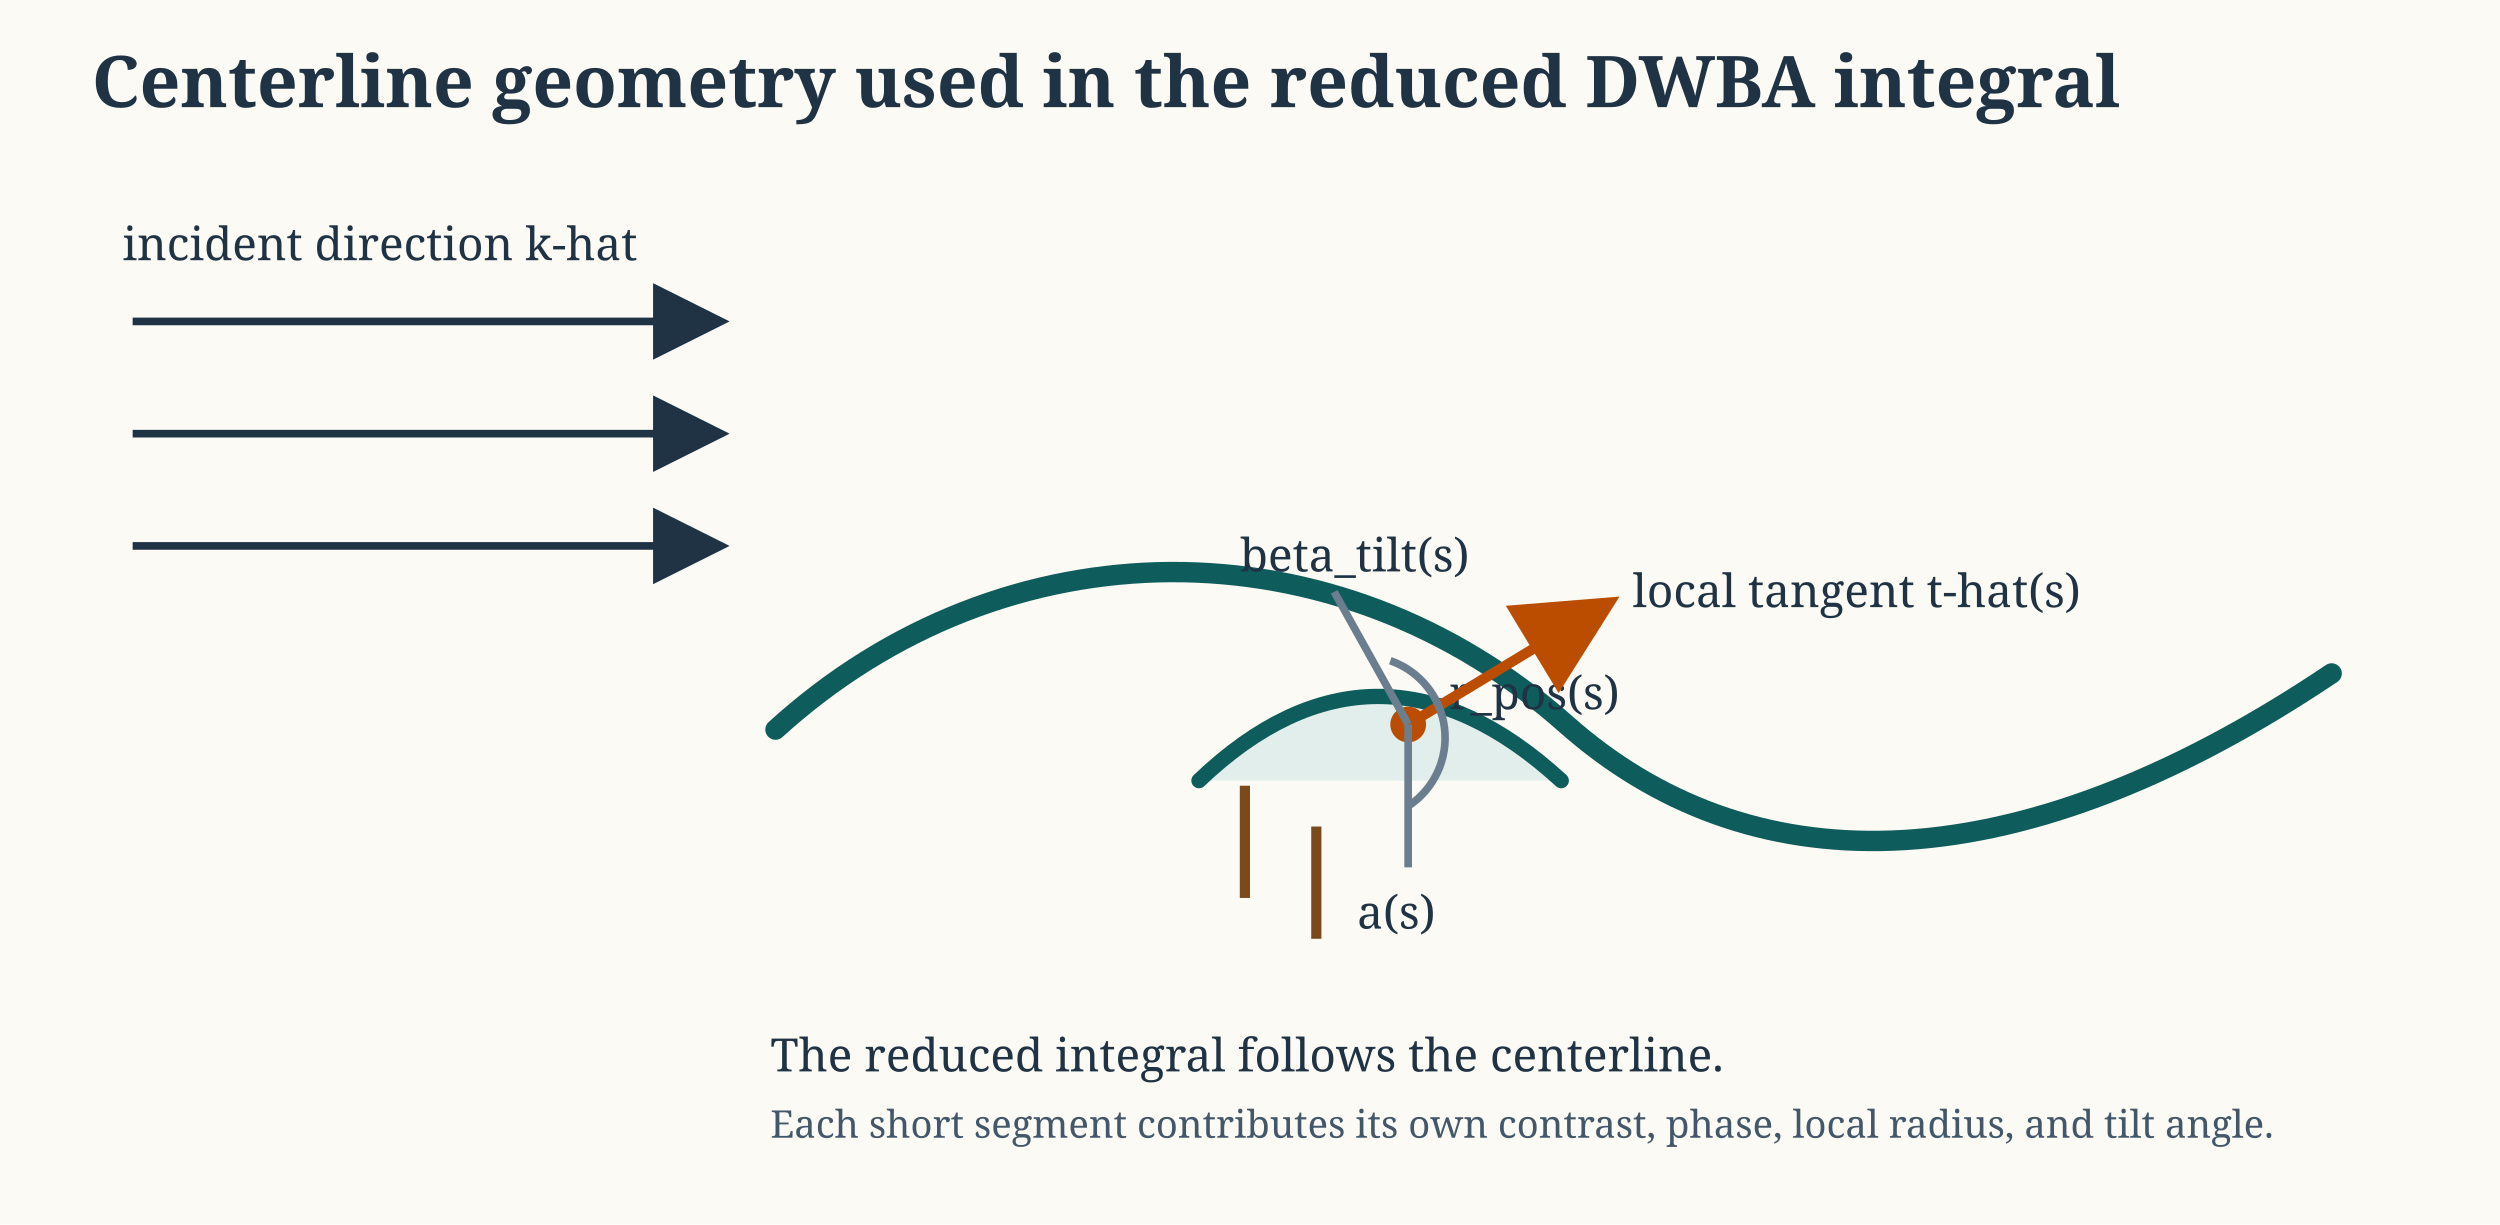
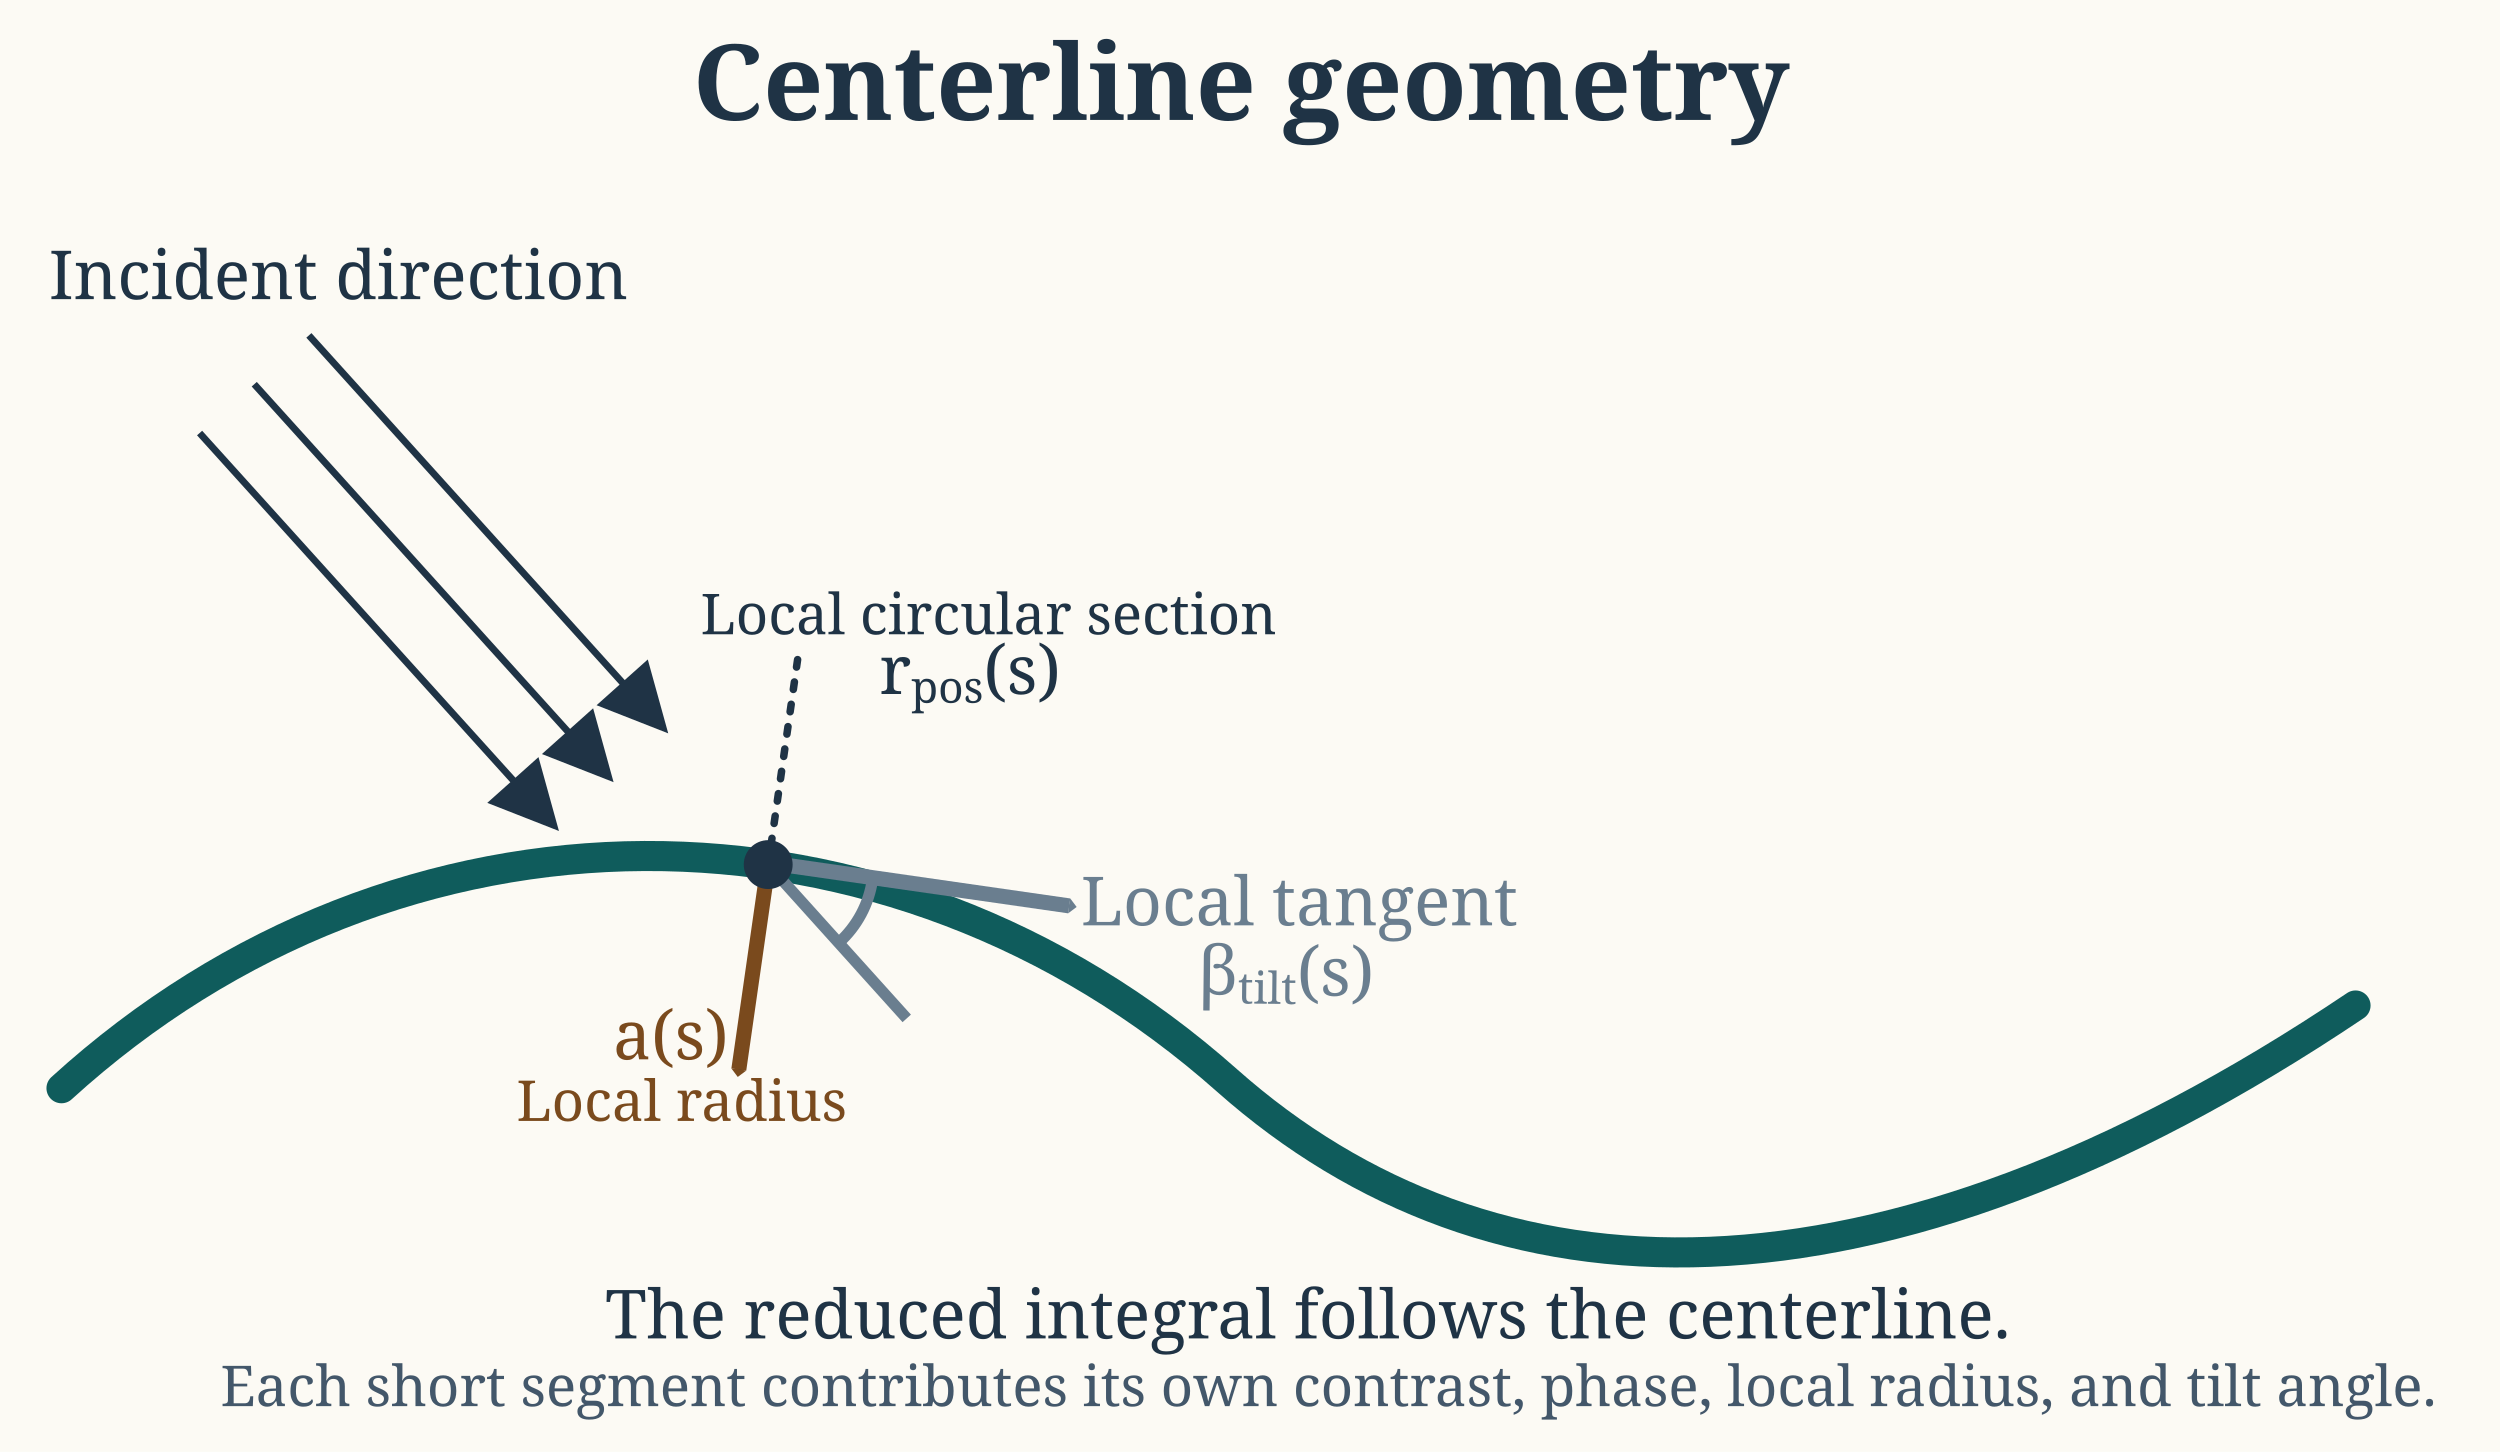
- <svg xmlns="http://www.w3.org/2000/svg" viewBox="0 0 980 480" role="img" aria-labelledby="title desc">
-   <style>
+ <svg xmlns="http://www.w3.org/2000/svg" viewBox="0 0 664.767 386.065" width="664.767" height="386.065" role="img" aria-labelledby="title desc" version="1.1" id="svg13">
+   <style id="style1">
    .bg { fill: #fcfaf4; }
    .head { font: 700 28px Georgia, serif; fill: #1f3345; }
    .body { font: 18px Georgia, serif; fill: #1f3345; }
    .small { font: 15px Georgia, serif; fill: #43576a; }
-     .curve { stroke: #0f5c5c; stroke-width: 8; fill: none; stroke-linecap: round; }
-     .section { stroke: #0f5c5c; stroke-width: 6; fill: none; stroke-linecap: round; }
-     .fill { stroke: none; fill: #dcecea; opacity: 0.85; }
-     .arrow { stroke: #1f3345; stroke-width: 3; fill: none; marker-end: url(#arrow); }
-     .accent { stroke: #bb4d00; stroke-width: 4; fill: none; marker-end: url(#arrow2); }
+     .curve { stroke: #0f5c5c; stroke-width: 8; fill: none;
+       stroke-linecap: round; }
+     .section { stroke: #0f5c5c; stroke-width: 6; fill: none;
+       stroke-linecap: round; }
+     .point { fill: #1f3345; }
+     .arrow { stroke: #1f3345; stroke-width: 3; fill: none;
+       marker-end: url(#arrow); }
+     .accent { stroke: #bb4d00; stroke-width: 4; fill: none;
+       marker-end: url(#arrow2); }
+     .radius { stroke: #7a4a1d; stroke-width: 4; fill: none;
+       marker-end: url(#arrow2); }
    .muted { stroke: #6a7e8f; stroke-width: 3; fill: none; }
  </style>
-   <defs>
+   <defs id="defs2">
+     <marker markerWidth="0.525" markerHeight="1" refX="0" refY="0" orient="auto-start-reverse" id="marker13" viewBox="0 0 0.525 1" style="overflow:visible" preserveAspectRatio="xMidYMid">
+       <path style="fill:context-stroke;stroke-linecap:butt" d="M 0,-1 1,0 0,1 -0.05,0 Z" transform="scale(0.5)" id="path13" />
+     </marker>
+     <marker markerWidth="0.525" markerHeight="1" refX="0" refY="0" orient="auto-start-reverse" id="CapTriangle" viewBox="0 0 0.525 1" style="overflow:visible" preserveAspectRatio="xMidYMid">
+       <path style="fill:context-stroke;stroke-linecap:butt" d="M 0,-1 1,0 0,1 -0.05,0 Z" transform="scale(0.5)" id="path61" />
+     </marker>
    <marker id="arrow" markerWidth="10" markerHeight="10" refX="8" refY="5" orient="auto">
-       <path d="M0,0 L10,5 L0,10 z" fill="#1f3345" />
+       <path d="M 0,0 10,5 0,10 Z" fill="#1f3345" id="path1" />
    </marker>
    <marker id="arrow2" markerWidth="10" markerHeight="10" refX="8" refY="5" orient="auto">
-       <path d="M0,0 L10,5 L0,10 z" fill="#bb4d00" />
+       <path d="M 0,0 10,5 0,10 Z" fill="#bb4d00" id="path2" />
    </marker>
  </defs>
-   <rect class="bg" width="980" height="480" />
-   <text x="36" y="42" class="head">Centerline geometry used in the reduced DWBA integral</text>
-   <text x="48" y="102" class="body">incident direction k-hat</text>
-   <line x1="52" y1="126" x2="280" y2="126" class="arrow" />
-   <line x1="52" y1="170" x2="280" y2="170" class="arrow" />
-   <line x1="52" y1="214" x2="280" y2="214" class="arrow" />
-   <path d="M304 286 C394 204, 524 204, 614 284 C684 346, 786 350, 914 264" class="curve" />
-   <path d="M470 306 C516 262, 564 262, 612 306" class="fill" />
-   <path d="M470 306 C516 262, 564 262, 612 306" class="section" />
-   <circle cx="552" cy="284" r="7" fill="#bb4d00" />
-   <text x="568" y="278" class="body">r_pos(s)</text>
-   <line x1="552" y1="284" x2="628" y2="238" class="accent" />
-   <text x="640" y="238" class="body">local tangent t-hat(s)</text>
-   <line x1="552" y1="284" x2="552" y2="340" class="muted" />
-   <line x1="552" y1="284" x2="523" y2="232" class="muted" />
-   <path d="M545 259 A32 32 0 0 1 552 316" class="muted" />
-   <text x="486" y="224" class="body">beta_tilt(s)</text>
-   <line x1="488" y1="308" x2="488" y2="352" stroke="#7a4a1d" stroke-width="4" />
-   <line x1="516" y1="324" x2="516" y2="368" stroke="#7a4a1d" stroke-width="4" />
-   <text x="532" y="364" class="body">a(s)</text>
-   <text x="302" y="420" class="body">The reduced integral follows the centerline.</text>
-   <text x="302" y="446" class="small">Each short segment contributes its own contrast, phase, local radius, and tilt angle.</text>
+   <rect class="bg" width="664.767" height="386.065" id="rect2" x="0" y="0" style="stroke-width:1" />
+   <text x="184.215" y="31.895" class="head" id="text2" style="font-style:normal;font-variant:normal;font-weight:700;font-stretch:normal;font-size:28px;line-height:normal;font-family:Georgia, serif">Centerline geometry</text>
+   <text x="12.983" y="79.544" class="body" id="text3" style="font-style:normal;font-variant:normal;font-weight:normal;font-stretch:normal;font-size:18px;line-height:normal;font-family:Georgia, serif">Incident direction</text>
+   <g transform="matrix(0.408346,0.452238,-0.4540612,0.405665,118.1116,14.55378)" id="g5">
+     <line x1="52" y1="126" x2="280" y2="126" class="arrow" id="line3" />
+     <line x1="52" y1="158" x2="280" y2="158" class="arrow" id="line4" />
+     <line x1="52" y1="190" x2="280" y2="190" class="arrow" id="line5" />
+   </g>
+   <path d="m 16.351,289.368 c 90,-82 220,-82 310,-2 70,62 172,66 300,-20" class="curve" id="path5" />
+   <line x1="212.087" y1="175.4" x2="196.457" y2="284.39" class="section" id="line6" style="stroke:#1f3345;stroke-width:2;stroke-dasharray:2, 4;stroke-dashoffset:0;stroke-opacity:1" />
+   <text x="186.285" y="168.647" class="small" id="text6" style="font-style:normal;font-variant:normal;font-weight:normal;font-stretch:normal;font-size:15px;line-height:normal;font-family:Georgia, serif;fill:#1f3345;fill-opacity:1">Local circular section</text>
+   <text x="233.805" y="184.53" class="body" id="text7" style="font-style:normal;font-variant:normal;font-weight:normal;font-stretch:normal;font-size:18px;line-height:normal;font-family:Georgia, serif">r<tspan style="font-size:65%;baseline-shift:sub" id="tspan6">pos</tspan>(s)</text>
+   <text x="287.395" y="246.051" class="body" id="text8" style="font-style:normal;font-variant:normal;font-weight:normal;font-stretch:normal;font-size:18px;line-height:normal;font-family:Georgia, serif;fill:#6a7e8f;fill-opacity:1">Local tangent</text>
+   <path d="m 232.007,233.8 a 28,28 0 0 1 -9,16.9" class="muted" id="path8" style="stroke:#6a7e8f;stroke-opacity:1" />
+   <text x="321.032" y="260.961" class="body" id="text9" style="font-style:normal;font-variant:normal;font-weight:normal;font-stretch:normal;font-size:18px;line-height:normal;font-family:Georgia, serif;fill:#6a7e8f;fill-opacity:1" transform="rotate(0.610154)">β<tspan style="font-size:65%;baseline-shift:sub;fill:#6a7e8f;fill-opacity:1" id="tspan8">tilt</tspan>(s)</text>
+   <line x1="204.267" y1="229.9" x2="196.457" y2="284.39" class="radius" id="line9" style="marker-end:url(#marker13)" />
+   <text x="163.016" y="281.692" class="body" id="text10" style="font-style:normal;font-variant:normal;font-weight:normal;font-stretch:normal;font-size:18px;line-height:normal;font-family:Georgia, serif;fill:#7a4a1d;fill-opacity:1">a(s)</text>
+   <text x="137.331" y="298.057" class="small" id="text11" style="font-style:normal;font-variant:normal;font-weight:normal;font-stretch:normal;font-size:15px;line-height:normal;font-family:Georgia, serif;fill:#7a4a1d;fill-opacity:1">Local radius</text>
+   <text x="160.922" y="355.895" class="body" id="text12" style="font-style:normal;font-variant:normal;font-weight:normal;font-stretch:normal;font-size:18px;line-height:normal;font-family:Georgia, serif">The reduced integral follows the centerline.</text>
+   <text x="58.619" y="373.895" class="small" id="text13" style="font-style:normal;font-variant:normal;font-weight:normal;font-stretch:normal;font-size:15px;line-height:normal;font-family:Georgia, serif">Each short segment contributes its own contrast, phase, local radius, and tilt angle.</text>
+   <line x1="204.267" y1="229.385" x2="284.307" y2="240.885" class="accent" id="line7" style="stroke:#6a7e8f;stroke-opacity:1;marker-end:url(#CapTriangle)" />
+   <line x1="204.267" y1="229.9" x2="241.107" y2="270.8" class="muted" id="line8" />
+   <circle cx="204.267" cy="229.9" r="6.5" class="point" id="circle6" />
</svg>
